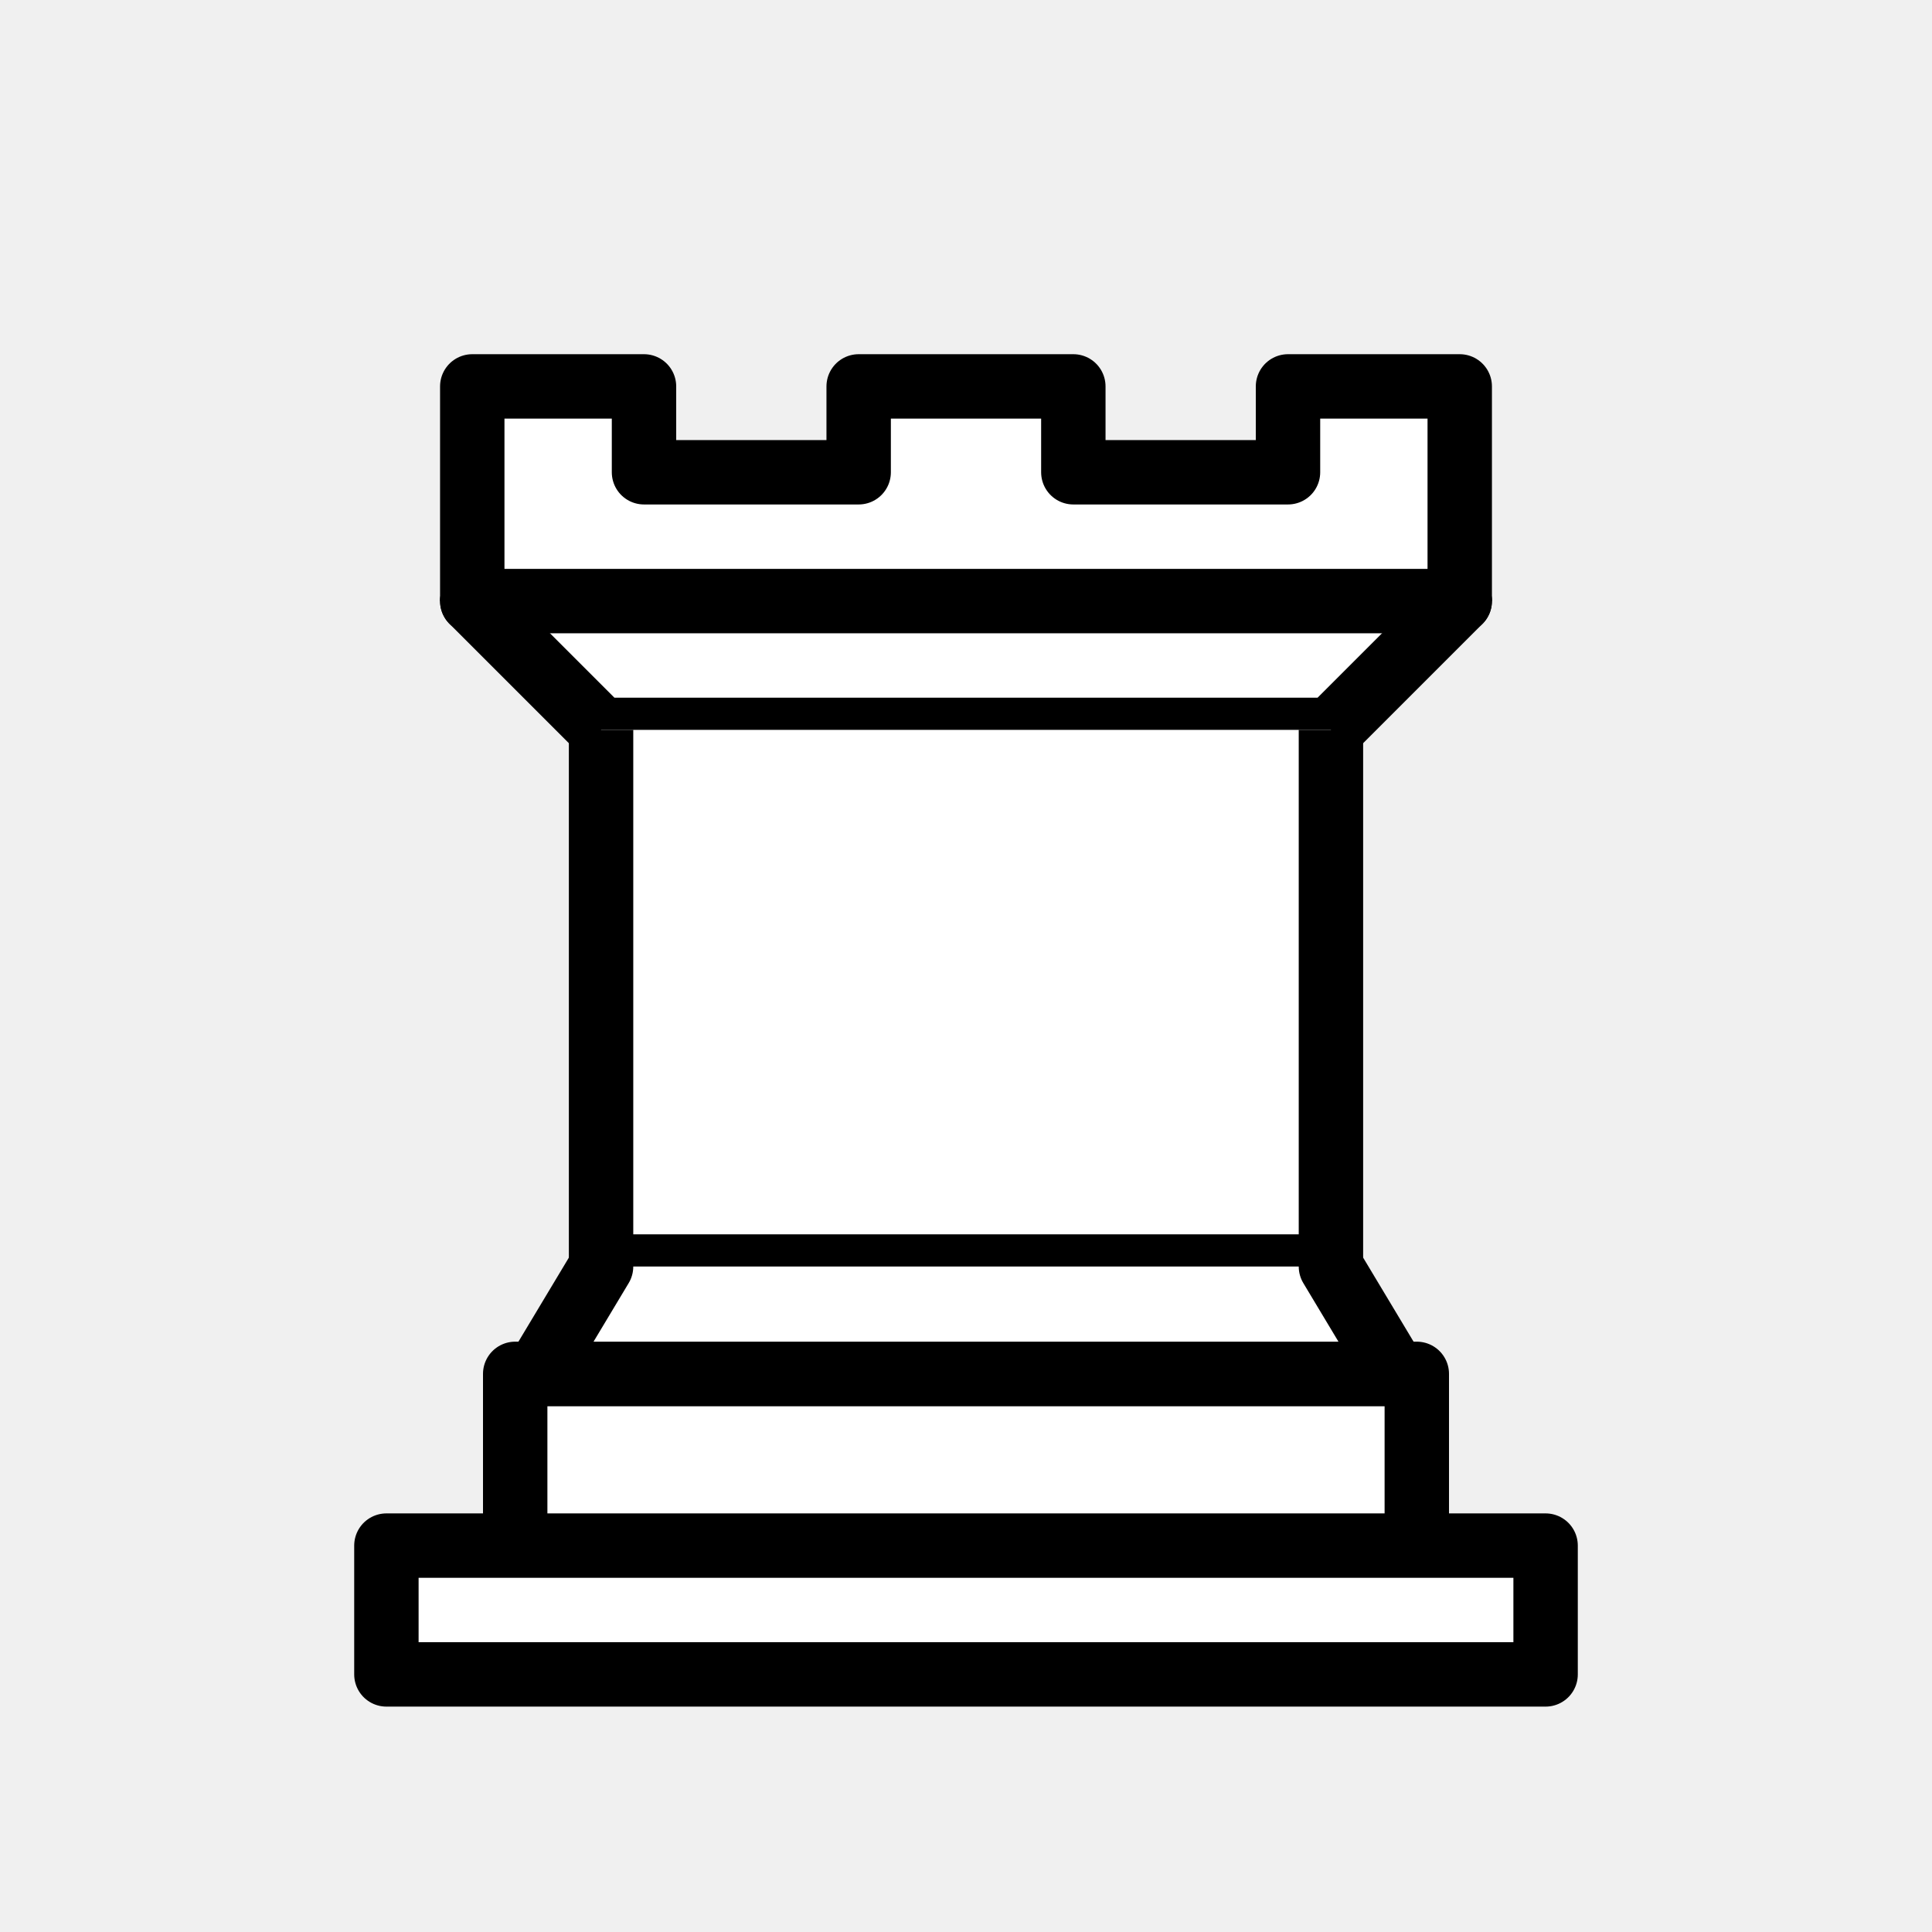
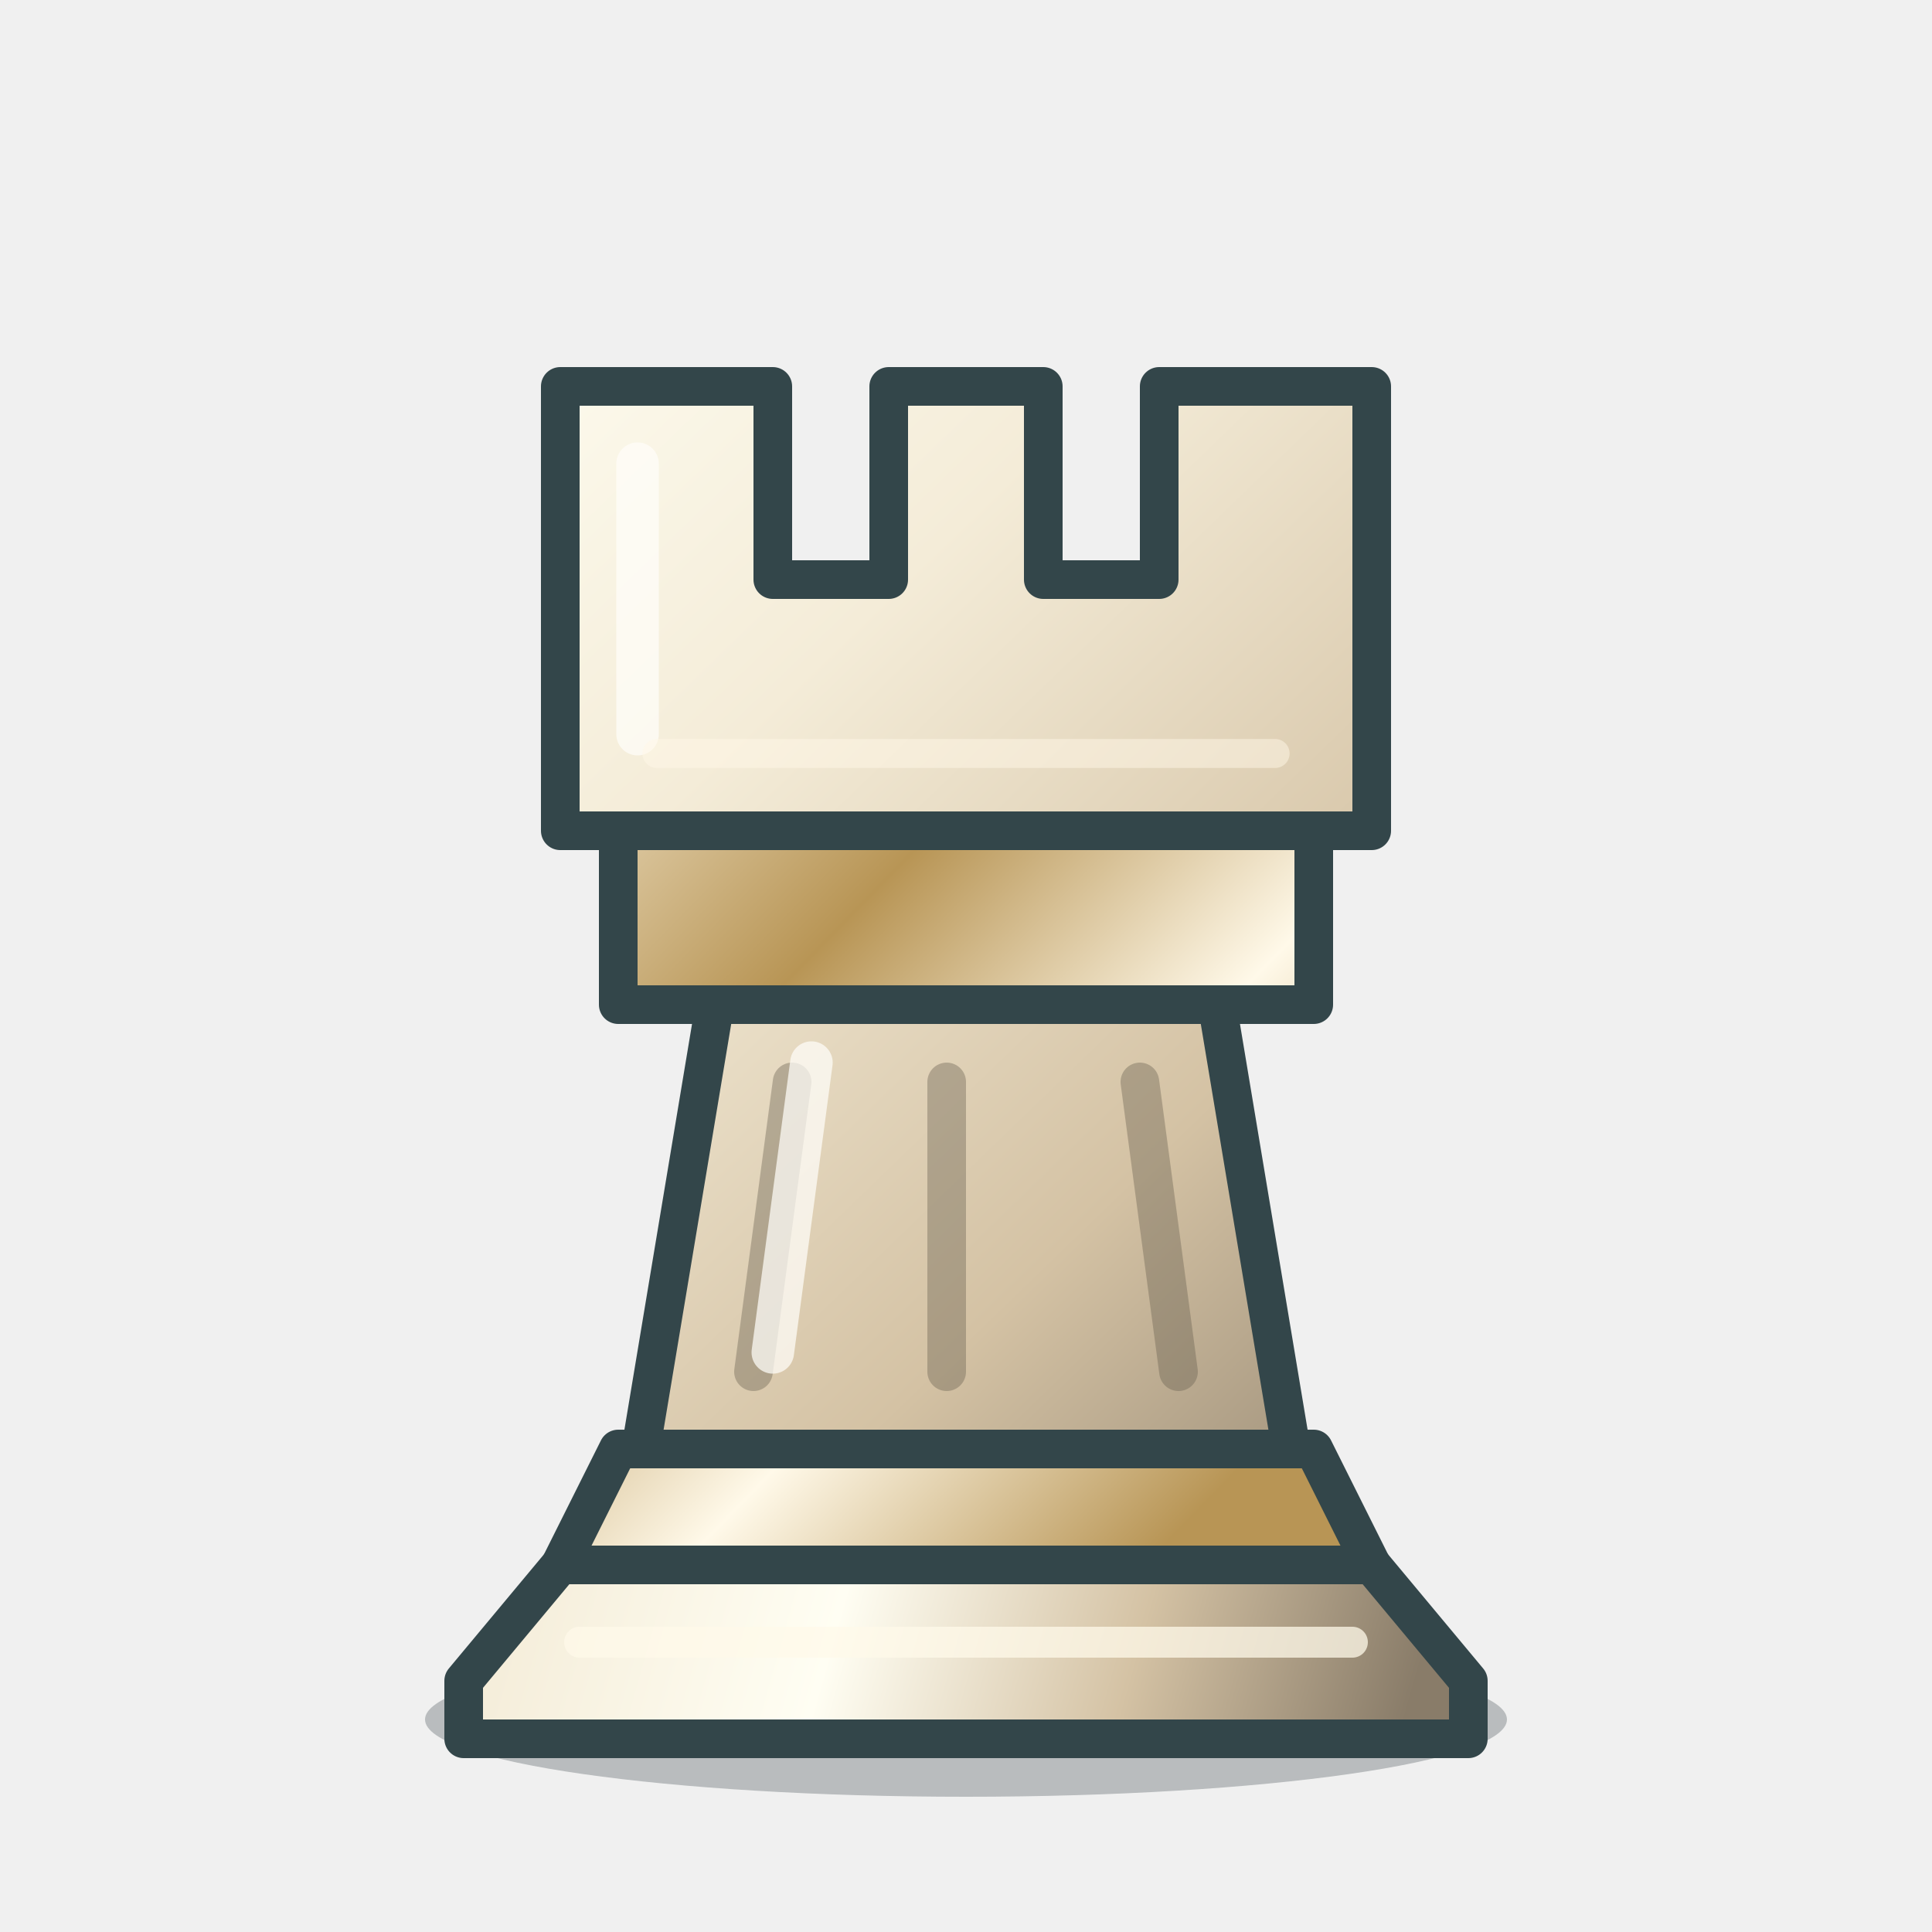
- <svg xmlns="http://www.w3.org/2000/svg" style="color-scheme:light only" width="45" height="45" viewBox="0 0 45 45">
-   <g fill="#fff" fill-rule="evenodd" stroke="#000" stroke-linecap="round" stroke-linejoin="round" stroke-width="1.5">
-     <path stroke-linecap="butt" d="M9 39h27v-3H9zm3-3v-4h21v4zm-1-22V9h4v2h5V9h5v2h5V9h4v5" />
-     <path d="m34 14-3 3H14l-3-3" />
-     <path stroke-linecap="butt" stroke-linejoin="miter" d="M31 17v12.5H14V17" />
-     <path d="m31 29.5 1.5 2.5h-20l1.5-2.5" />
-     <path fill="none" stroke-linejoin="miter" d="M11 14h23" />
+ <svg xmlns="http://www.w3.org/2000/svg" width="100" height="100" viewBox="0 0 100 100" role="img" aria-label="White rook">
+   <defs>
+     <linearGradient id="metal" x1="20" y1="18" x2="79" y2="79" gradientUnits="userSpaceOnUse">
+       <stop stop-color="#fffef3" />
+       <stop offset=".32" stop-color="#f4ecd8" />
+       <stop offset=".68" stop-color="#d4c2a4" />
+       <stop offset="1" stop-color="#897c69" />
+     </linearGradient>
+     <linearGradient id="trim" x1="29" y1="30" x2="70" y2="70" gradientUnits="userSpaceOnUse">
+       <stop stop-color="#fff9e9" />
+       <stop offset=".4" stop-color="#b89555" />
+       <stop offset=".7" stop-color="#fff9e9" />
+       <stop offset="1" stop-color="#b89555" />
+     </linearGradient>
+     <linearGradient id="plinth" x1="27" y1="75" x2="73" y2="88" gradientUnits="userSpaceOnUse">
+       <stop stop-color="#f4ecd8" />
+       <stop offset=".38" stop-color="#fffef3" />
+       <stop offset=".7" stop-color="#d4c2a4" />
+       <stop offset="1" stop-color="#897c69" />
+     </linearGradient>
+     <style>.gleam{fill:none;stroke:#fffefa;stroke-width:2.2;stroke-linecap:round;stroke-opacity:.72}</style>
+   </defs>
+   <ellipse cx="50" cy="89" rx="28" ry="4" fill="#07151c" opacity=".24" />
+   <g stroke="#33464a" stroke-width="2" stroke-linecap="round" stroke-linejoin="round">
+     <path d="M29 20h11v10h6V20h8v10h6V20h11v23H29Z" fill="url(#metal)" />
+     <path d="M32 43h36v9H32z" fill="url(#trim)" />
+     <path d="M37 52h26l4 24H33Z" fill="url(#metal)" />
+     <path d="M41 56 39 71m10-15v15m10-15 2 15" fill="none" stroke="#655d4e" stroke-opacity=".38" stroke-width="2" />
+     <path d="M33 24v14m9 17-2 15" class="gleam" />
+     <path d="M34 39h32" fill="none" stroke="#fff9e9" stroke-opacity=".5" stroke-width="1.5" />
+     <path d="M32 75h36l3 6H29Z" fill="url(#trim)" />
+     <path d="M29 81h42l5 6v3H24v-3Z" fill="url(#plinth)" />
+     <path d="M30 85h40" fill="none" stroke="#fff9e9" stroke-width="1.6" stroke-opacity=".75" />
  </g>
</svg>
